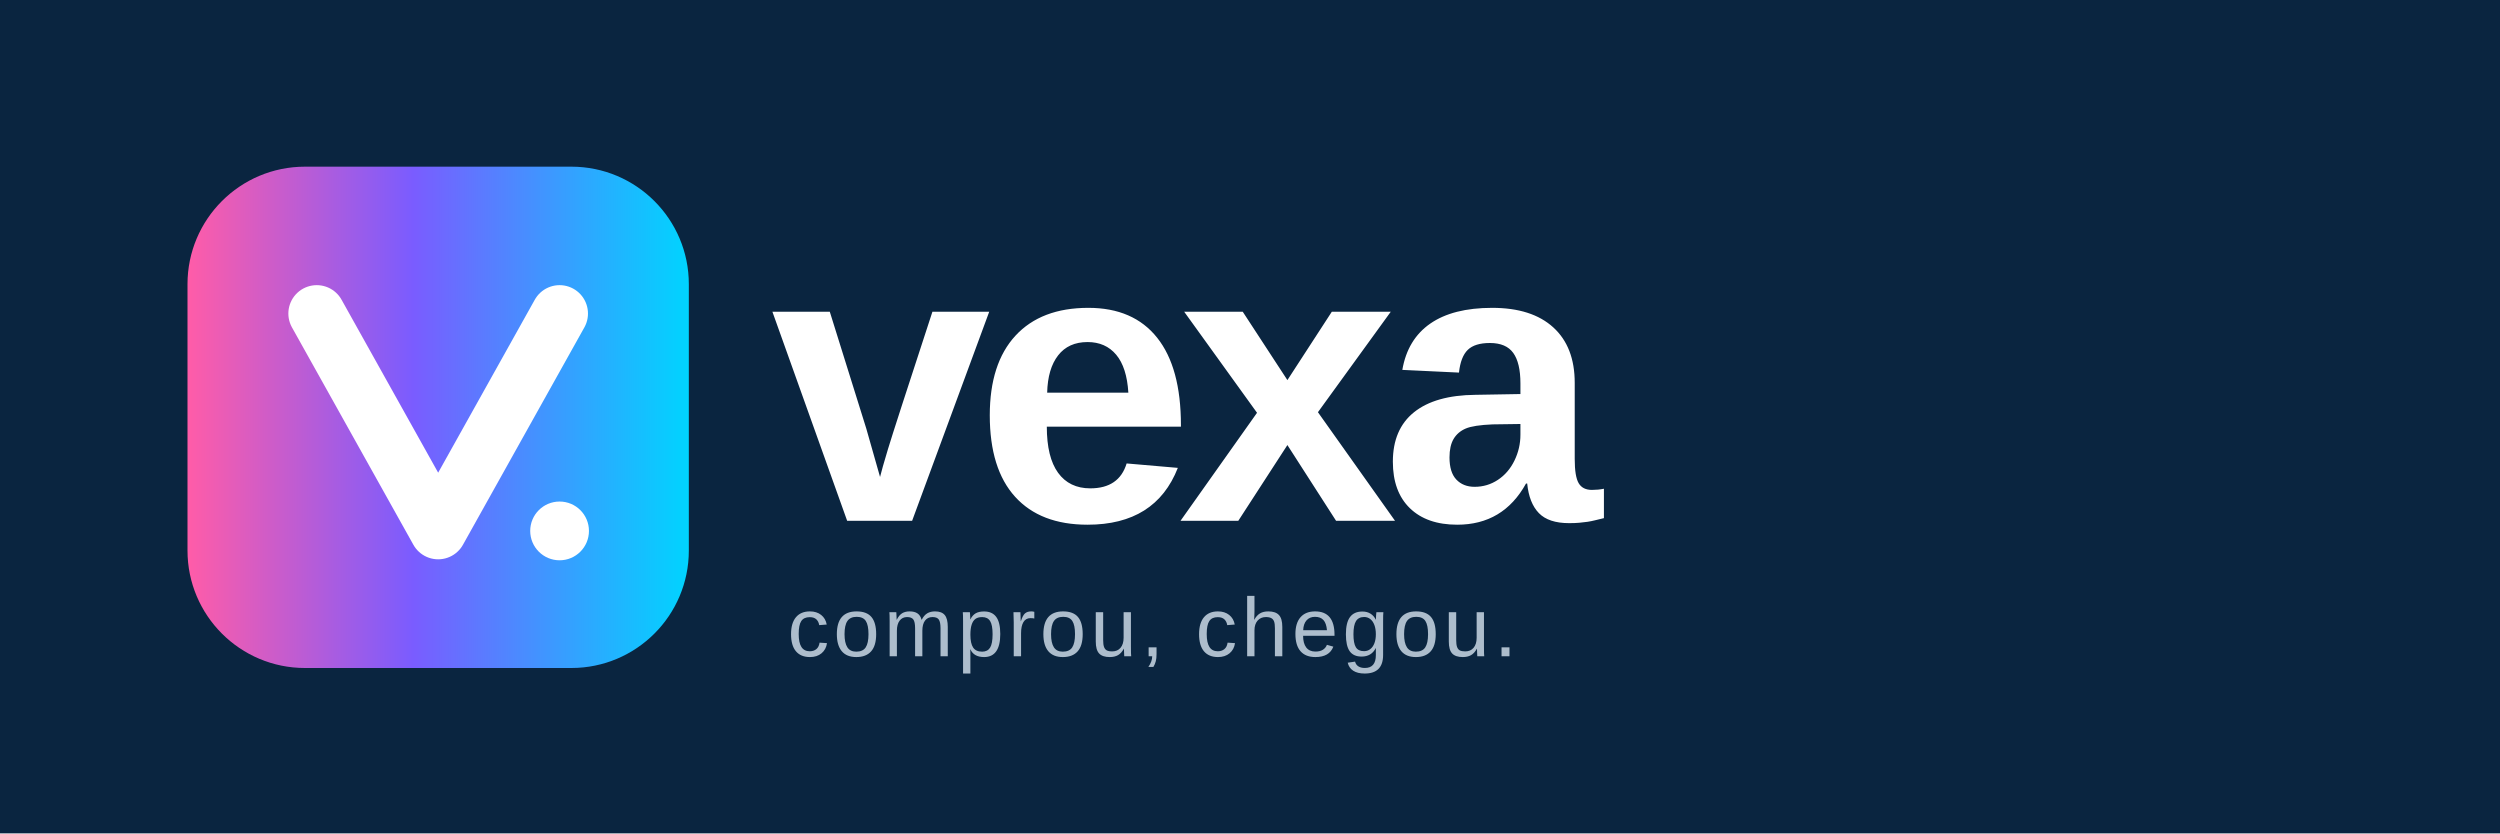
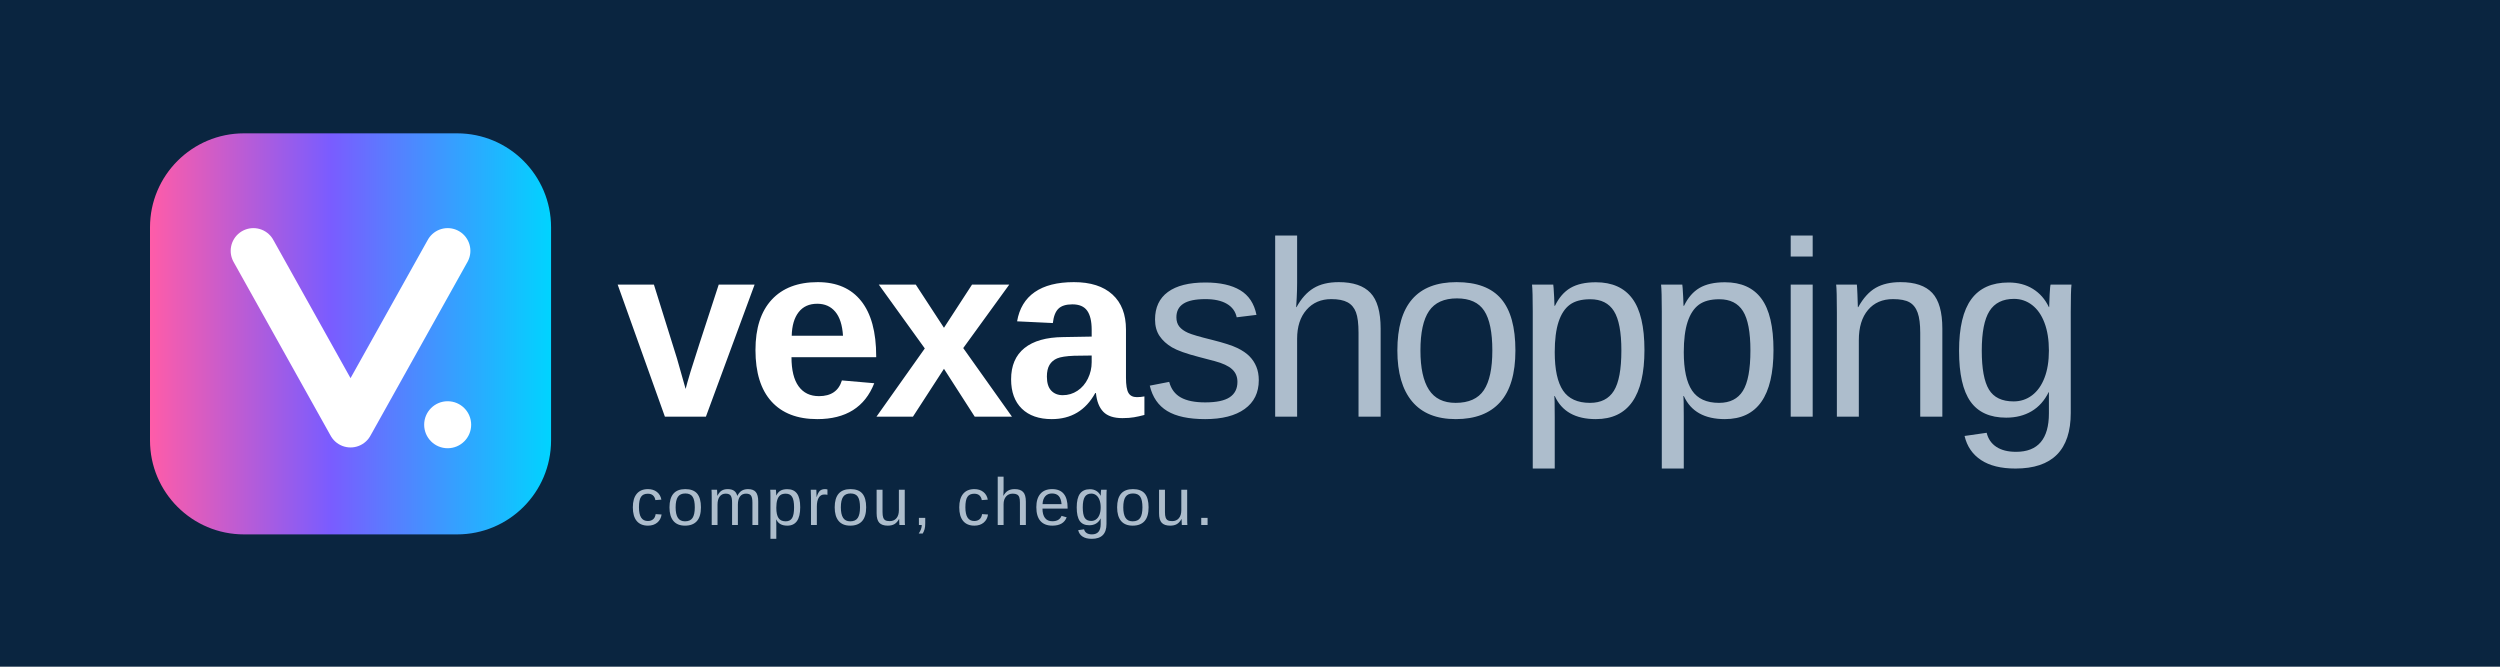
- <svg xmlns="http://www.w3.org/2000/svg" viewBox="0 0 1200 400">
+ <svg xmlns="http://www.w3.org/2000/svg" viewBox="0 0 1500 400">
  <defs>
    <linearGradient id="g" x1="0" y1="0" x2="1" y2="0">
      <stop offset="0" stop-color="#FF5CA8" />
      <stop offset=".45" stop-color="#7A5CFF" />
      <stop offset="1" stop-color="#00D4FF" />
    </linearGradient>
  </defs>
-   <rect width="1200" height="400" fill="#0A2540" />
+   <rect width="1500" height="400" fill="#0A2540" />
  <g transform="translate(90,80) scale(.47)">
    <rect width="512" height="512" rx="120" fill="url(#g)" />
    <path d="M132 150 L256 372 L380 150" fill="none" stroke="#fff" stroke-width="58" stroke-linecap="round" stroke-linejoin="round" />
    <circle cx="380" cy="372" r="30" fill="#fff" />
  </g>
-   <text x="370" y="250" font-family="Helvetica Neue,Arial,sans-serif" font-size="190" font-weight="800" fill="#fff" letter-spacing="-8">vexa</text>
+   <text x="370" y="250" font-family="Helvetica Neue,Arial,sans-serif" font-size="150" font-weight="800" fill="#fff" letter-spacing="-6">vexa<tspan font-weight="300" fill="#ADBDCC"> shopping</tspan>
+   </text>
  <text x="378" y="315" font-family="Helvetica Neue,Arial,sans-serif" font-size="40" font-weight="500" fill="#ADBDCC" letter-spacing="2">comprou, chegou.</text>
</svg>
